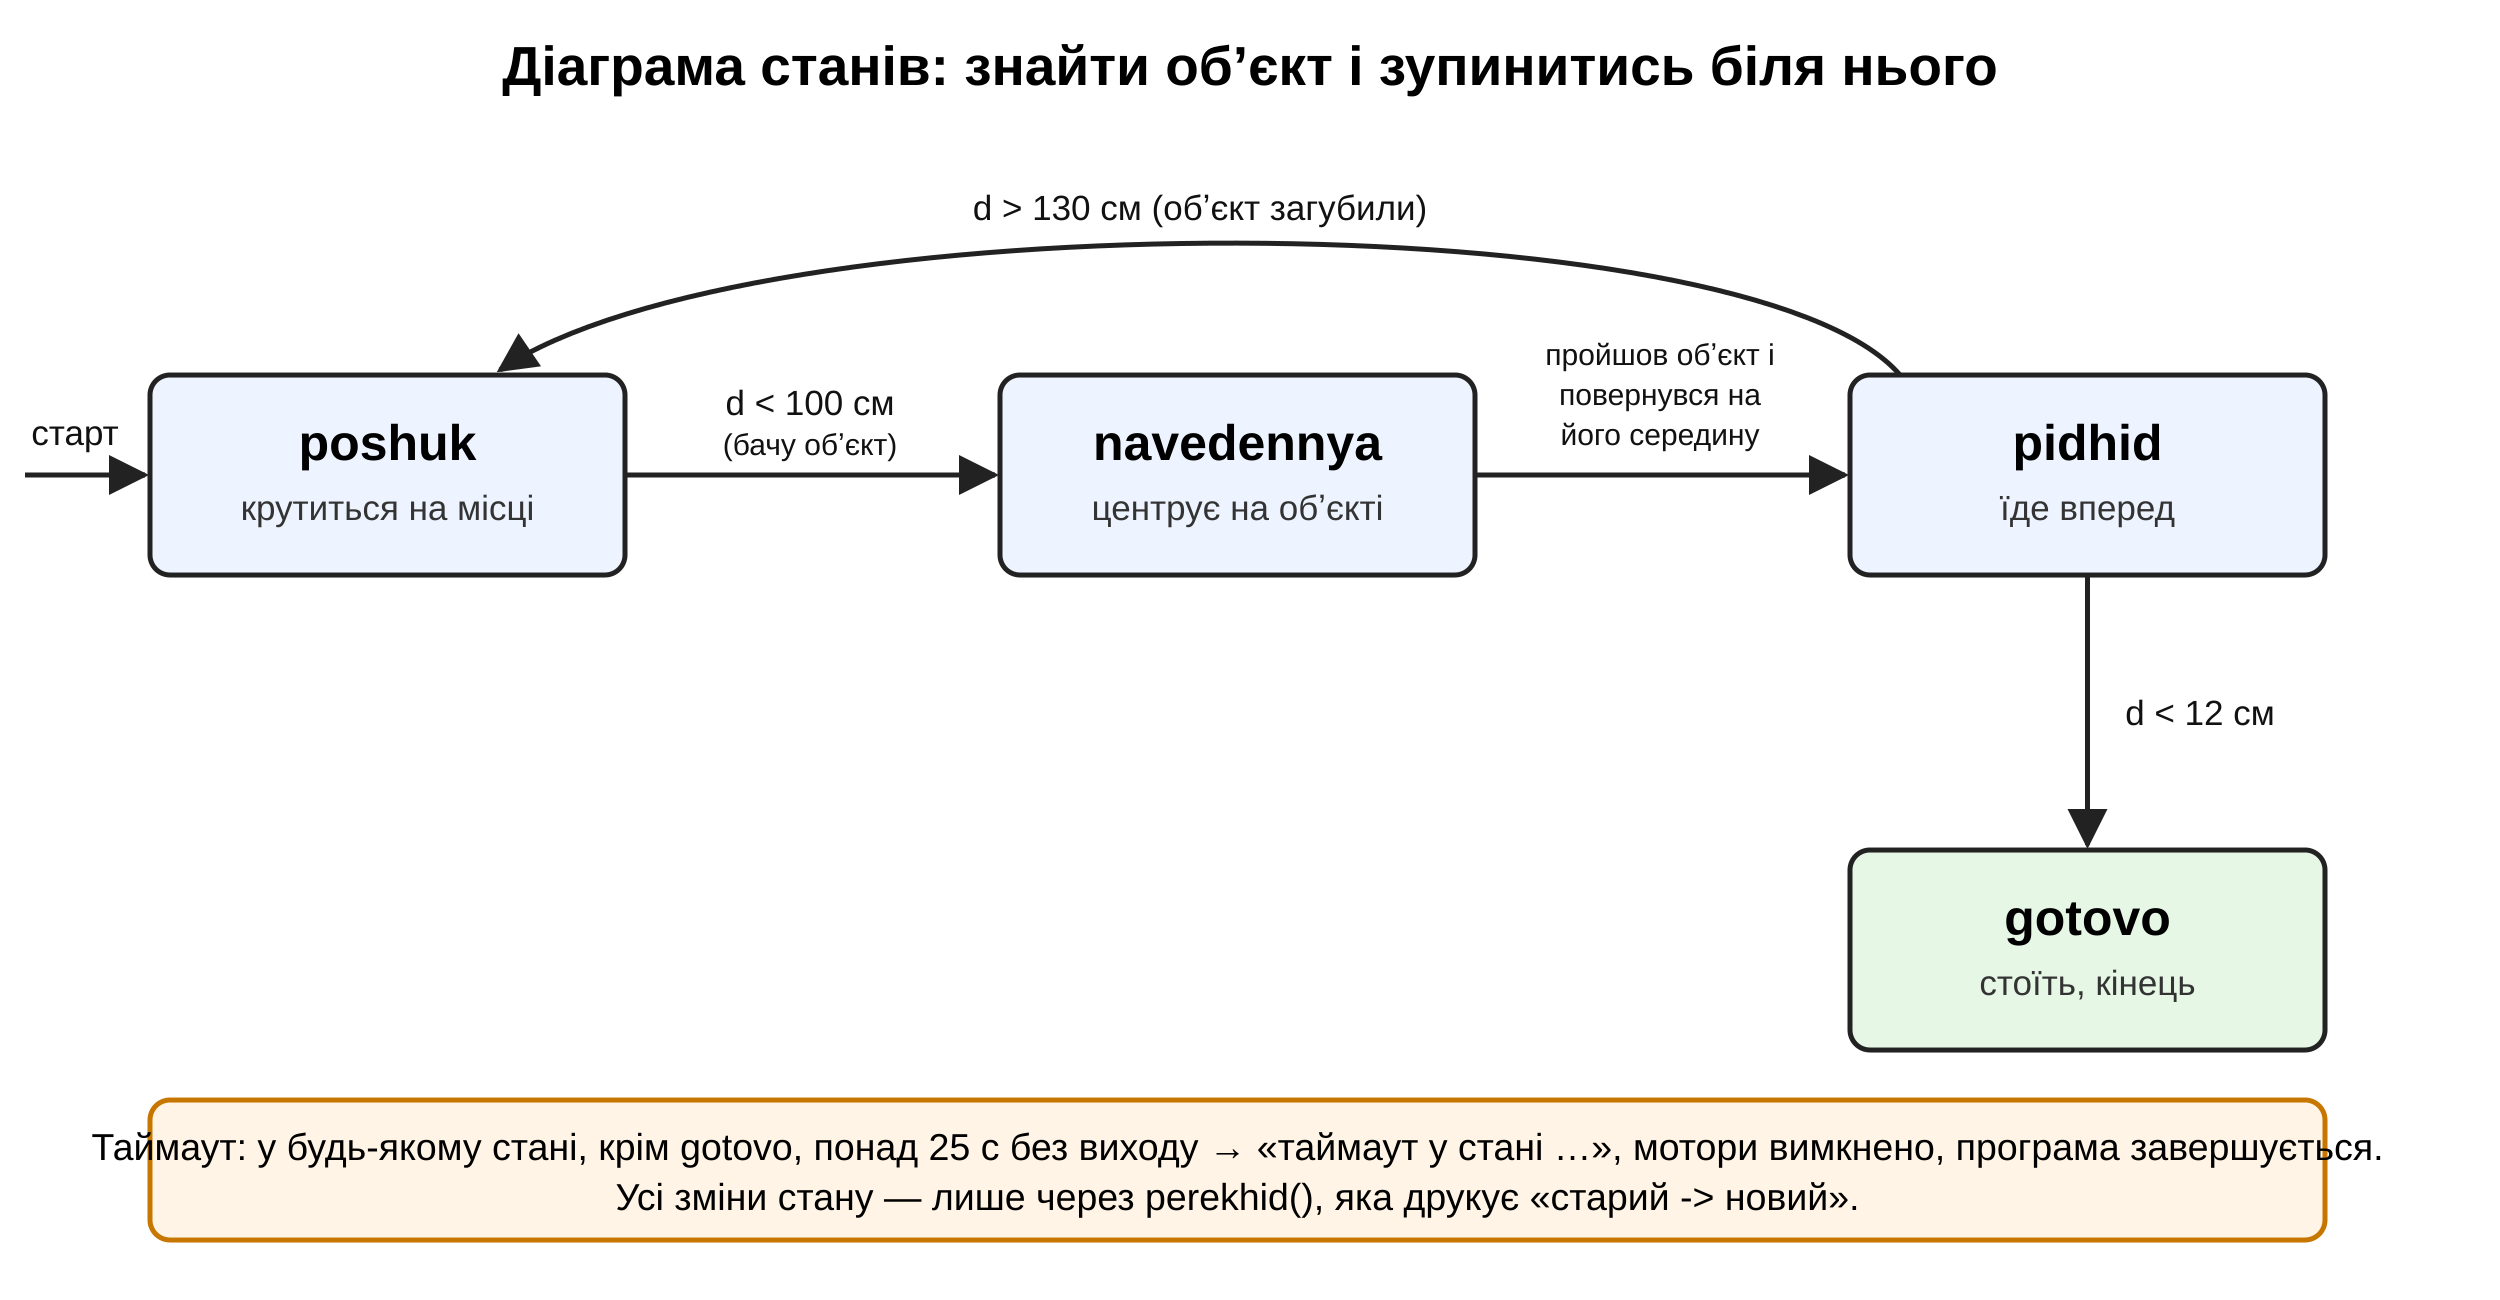
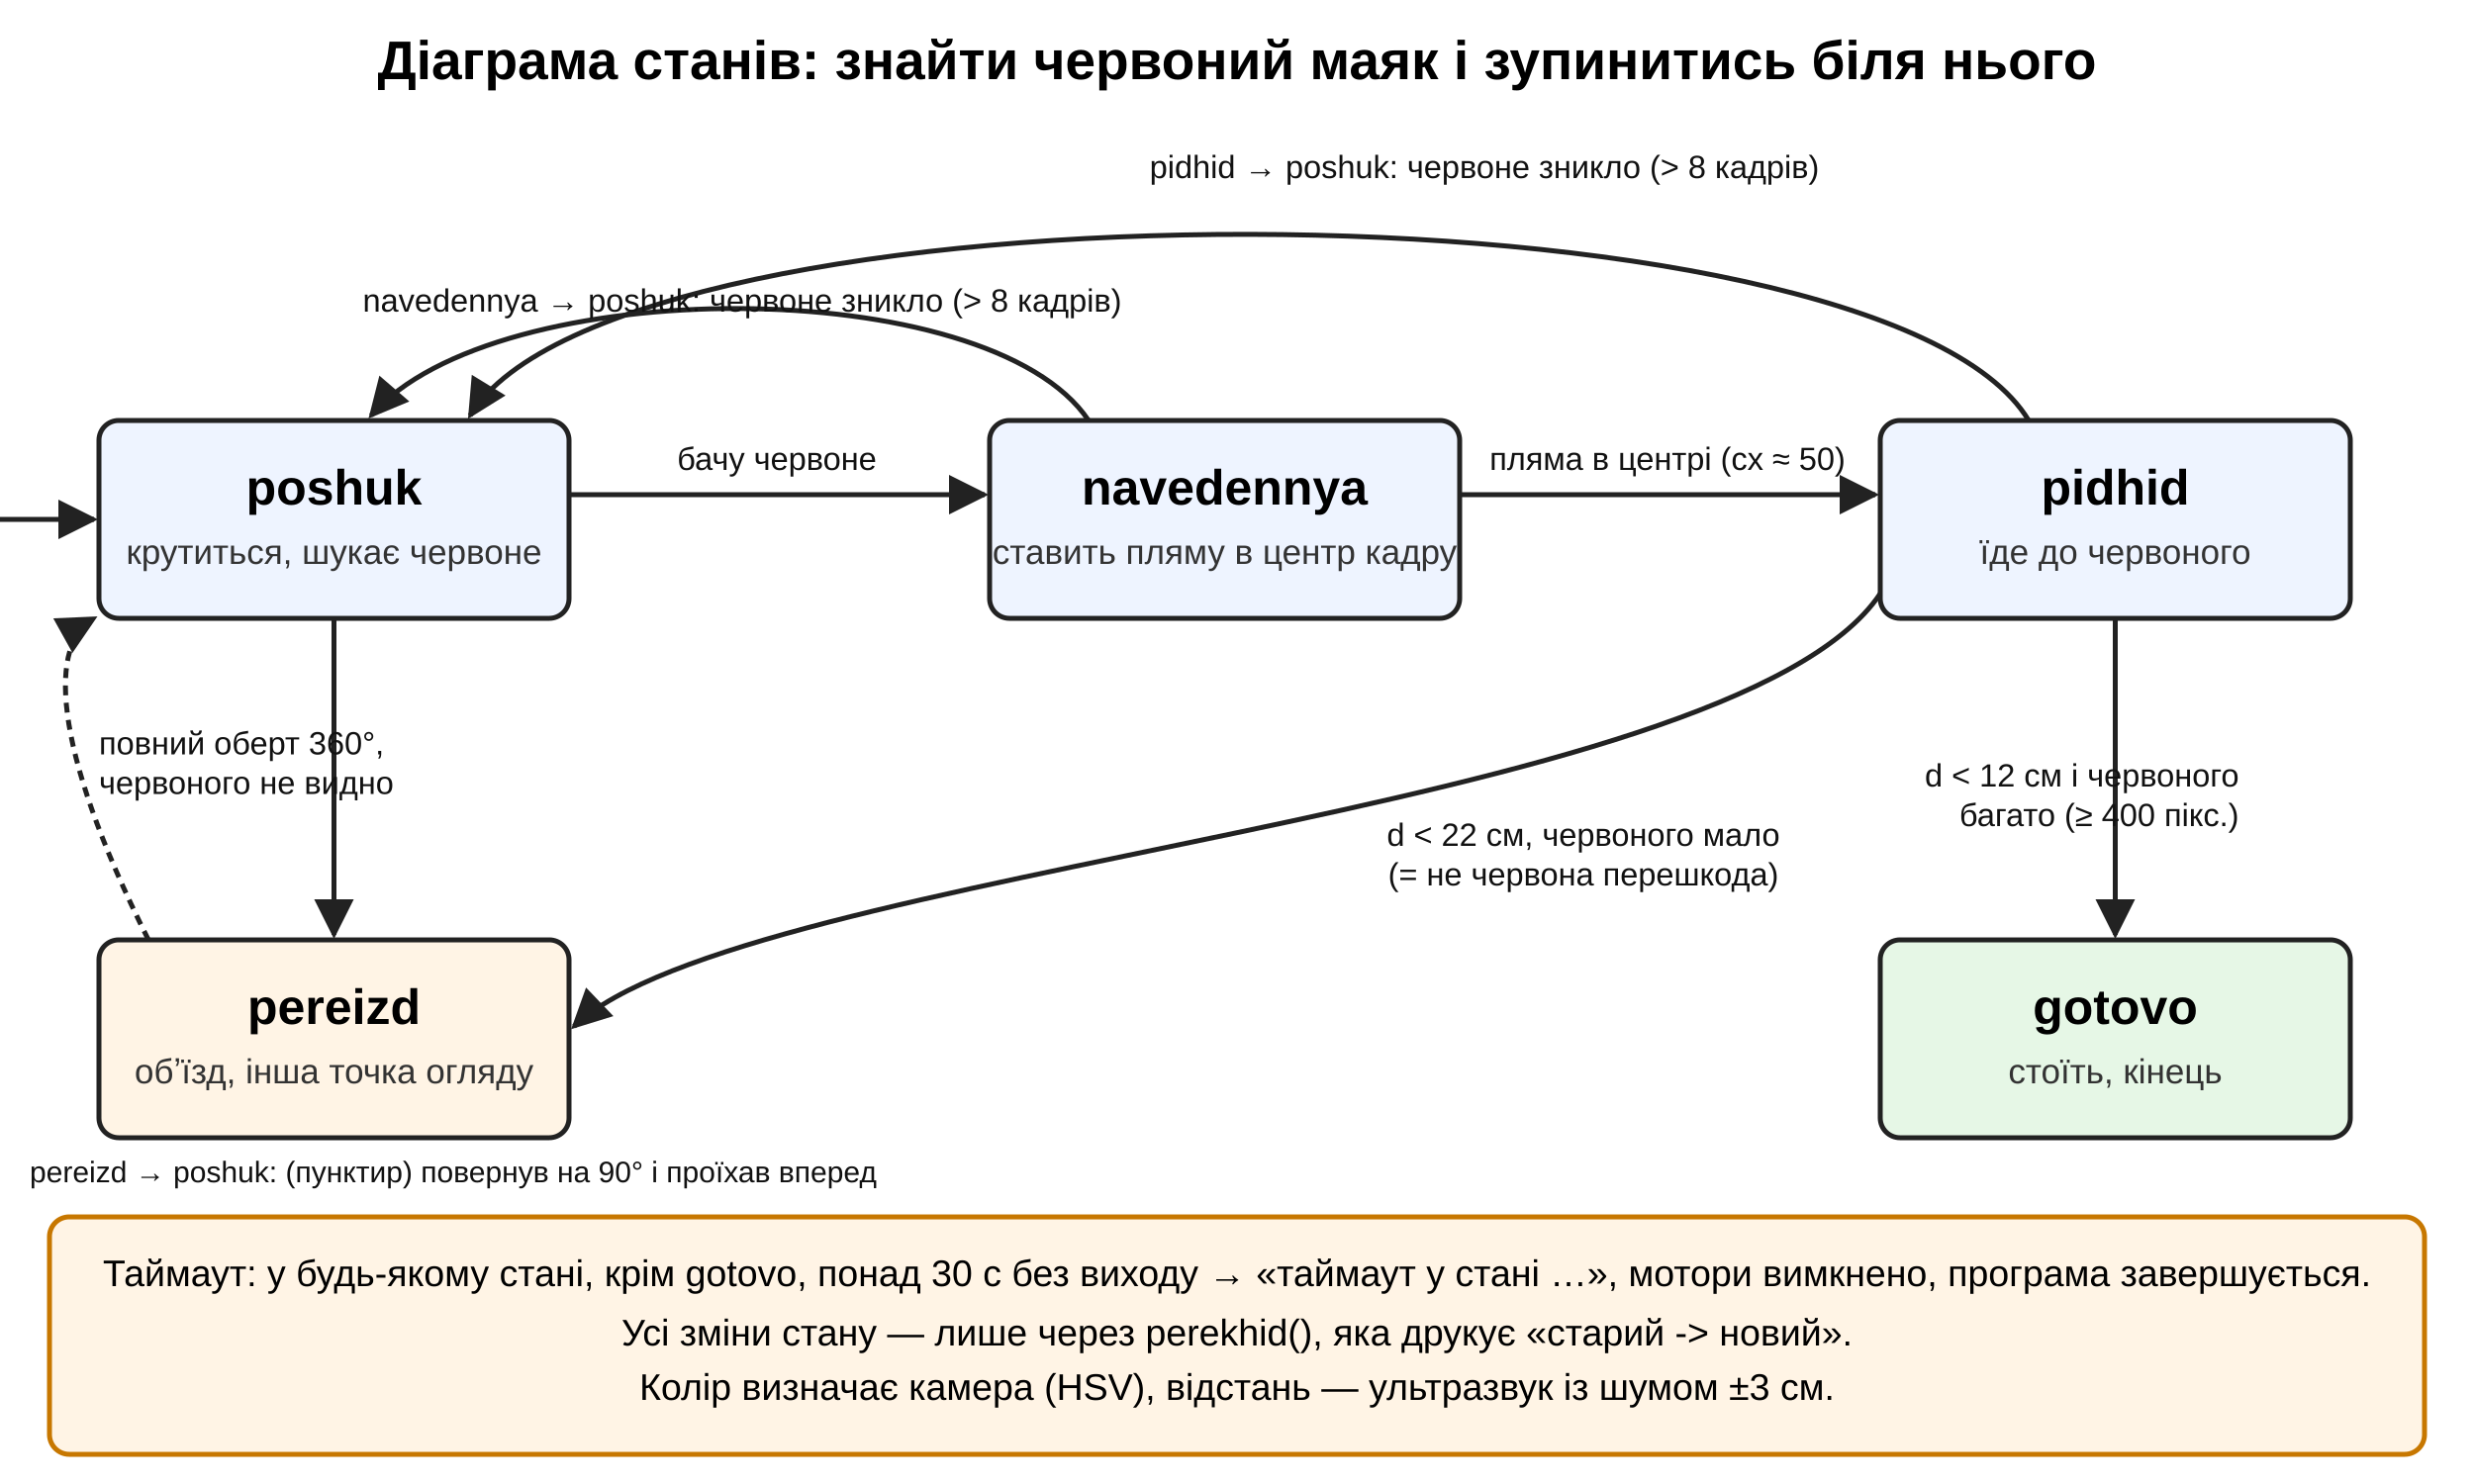
- <svg xmlns="http://www.w3.org/2000/svg" width="1000" height="520" viewBox="0 0 1000 520" font-family="Arial, sans-serif">
+ <svg xmlns="http://www.w3.org/2000/svg" width="1000" height="600" viewBox="0 0 1000 600" font-family="Arial, sans-serif">
  <defs>
    <marker id="a" viewBox="0 0 10 10" refX="9" refY="5" markerWidth="8" markerHeight="8" orient="auto-start-reverse">
      <path d="M0,0 L10,5 L0,10 z" fill="#222" />
    </marker>
  </defs>
-   <rect width="1000" height="520" fill="#fff" />
-   <text x="500" y="34" text-anchor="middle" font-size="22" font-weight="bold">Діаграма станів: знайти обʼєкт і зупинитись біля нього</text>
+   <rect width="1000" height="600" fill="#fff" />
+   <text x="500" y="32" text-anchor="middle" font-size="22" font-weight="bold">Діаграма станів: знайти червоний маяк і зупинитись біля нього</text>
  <g stroke="#222" stroke-width="2" fill="#eef4ff">
-     <rect x="60" y="150" width="190" height="80" rx="8" />
-     <rect x="400" y="150" width="190" height="80" rx="8" />
-     <rect x="740" y="150" width="190" height="80" rx="8" />
-     <rect x="740" y="340" width="190" height="80" rx="8" fill="#e6f7e6" />
+     <rect x="40" y="170" width="190" height="80" rx="8" />
+     <rect x="400" y="170" width="190" height="80" rx="8" />
+     <rect x="760" y="170" width="190" height="80" rx="8" />
+     <rect x="760" y="380" width="190" height="80" rx="8" fill="#e6f7e6" />
+     <rect x="40" y="380" width="190" height="80" rx="8" fill="#fff4e5" />
  </g>
  <g font-size="20" text-anchor="middle" font-weight="bold">
-     <text x="155" y="184">poshuk</text>
-     <text x="495" y="184">navedennya</text>
-     <text x="835" y="184">pidhid</text>
-     <text x="835" y="374">gotovo</text>
+     <text x="135" y="204">poshuk</text>
+     <text x="495" y="204">navedennya</text>
+     <text x="855" y="204">pidhid</text>
+     <text x="855" y="414">gotovo</text>
+     <text x="135" y="414">pereizd</text>
  </g>
  <g font-size="14" text-anchor="middle" fill="#333">
-     <text x="155" y="208">крутиться на місці</text>
-     <text x="495" y="208">центрує на обʼєкті</text>
-     <text x="835" y="208">їде вперед</text>
-     <text x="835" y="398">стоїть, кінець</text>
+     <text x="135" y="228">крутиться, шукає червоне</text>
+     <text x="495" y="228">ставить пляму в центр кадру</text>
+     <text x="855" y="228">їде до червоного</text>
+     <text x="855" y="438">стоїть, кінець</text>
+     <text x="135" y="438">обʼїзд, інша точка огляду</text>
  </g>
  <g stroke="#222" stroke-width="2" fill="none" marker-end="url(#a)">
-     <path d="M10,190 L58,190" />
-     <path d="M250,190 L398,190" />
-     <path d="M590,190 L738,190" />
-     <path d="M835,230 L835,338" />
-     <path d="M760,150 C700,80 300,80 200,148" />
+     <path d="M0,210 L38,210" />
+     <path d="M230,200 L398,200" />
+     <path d="M590,200 L758,200" />
+     <path d="M855,250 L855,378" />
+     <path d="M135,250 L135,378" />
+     <path d="M760,240 C700,330 300,350 232,415" />
+     <path d="M440,170 C400,110 200,110 150,168" />
+     <path d="M820,170 C760,70 250,70 190,168" />
  </g>
-   <g font-size="14" text-anchor="middle" fill="#111">
-     <text x="324" y="166">d &lt; 100 см</text>
-     <text x="324" y="182" font-size="12">(бачу обʼєкт)</text>
-     <text x="664" y="146" font-size="12">пройшов обʼєкт і</text>
-     <text x="664" y="162" font-size="12">повернувся на</text>
-     <text x="664" y="178" font-size="12">його середину</text>
-     <text x="880" y="290">d &lt; 12 см</text>
-     <text x="480" y="88">d &gt; 130 см (обʼєкт загубили)</text>
-     <text x="30" y="178">старт</text>
+   <g font-size="13" text-anchor="middle" fill="#111">
+     <text x="314" y="190">бачу червоне</text>
+     <text x="674" y="190">пляма в центрі (cx ≈ 50)</text>
+     <text x="905" y="318" text-anchor="end">d &lt; 12 см і червоного</text>
+     <text x="905" y="334" text-anchor="end">багато (≥ 400 пікс.)</text>
+     <text x="40" y="305" text-anchor="start" transform="rotate(0)">повний оберт 360°,</text>
+     <text x="40" y="321" text-anchor="start">червоного не видно</text>
+     <text x="300" y="126">navedennya → poshuk: червоне зникло (&gt; 8 кадрів)</text>
+     <text x="600" y="72">pidhid → poshuk: червоне зникло (&gt; 8 кадрів)</text>
+     <text x="640" y="342" text-anchor="middle">d &lt; 22 см, червоного мало</text>
+     <text x="640" y="358" text-anchor="middle">(= не червона перешкода)</text>
+     <text x="12" y="478" text-anchor="start" font-size="12">pereizd → poshuk: (пунктир) повернув на 90° і проїхав вперед</text>
  </g>
-   <rect x="60" y="440" width="870" height="56" rx="8" fill="#fff4e5" stroke="#c77700" stroke-width="2" />
-   <text x="495" y="464" text-anchor="middle" font-size="15">Таймаут: у будь-якому стані, крім gotovo, понад 25 с без виходу → «таймаут у стані …», мотори вимкнено, програма завершується.</text>
-   <text x="495" y="484" text-anchor="middle" font-size="15">Усі зміни стану — лише через perekhid(), яка друкує «старий -&gt; новий».</text>
+   <g stroke="#222" stroke-width="2" fill="none" marker-end="url(#a)">
+     <path d="M60,380 C20,300 20,260 38,250" stroke-dasharray="4 3" />
+   </g>
+   <rect x="20" y="492" width="960" height="96" rx="8" fill="#fff4e5" stroke="#c77700" stroke-width="2" />
+   <text x="500" y="520" text-anchor="middle" font-size="15">Таймаут: у будь-якому стані, крім gotovo, понад 30 с без виходу → «таймаут у стані …», мотори вимкнено, програма завершується.</text>
+   <text x="500" y="544" text-anchor="middle" font-size="15">Усі зміни стану — лише через perekhid(), яка друкує «старий -&gt; новий».</text>
+   <text x="500" y="566" text-anchor="middle" font-size="15">Колір визначає камера (HSV), відстань — ультразвук із шумом ±3 см.</text>
</svg>
